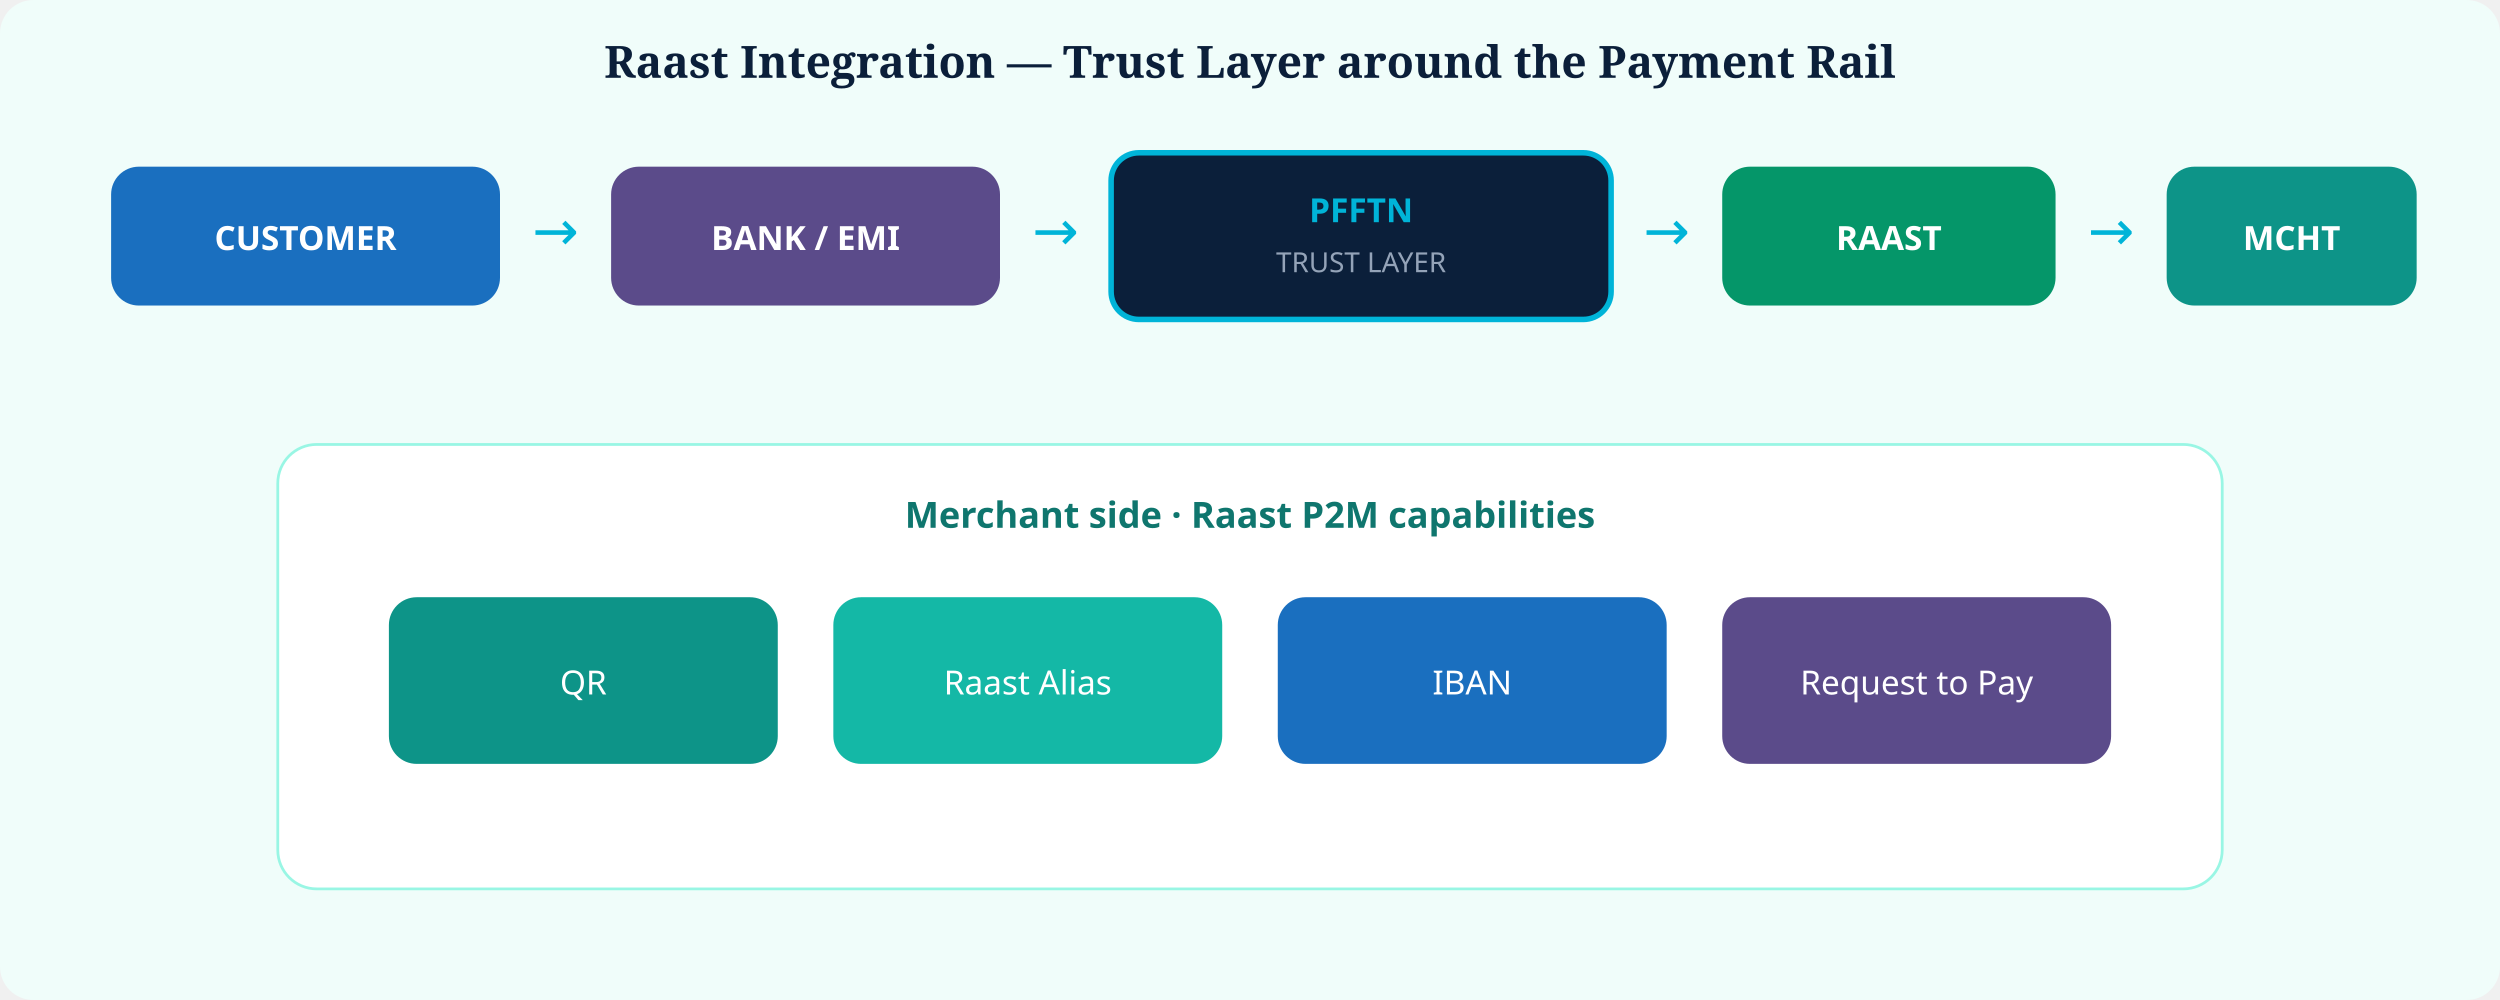
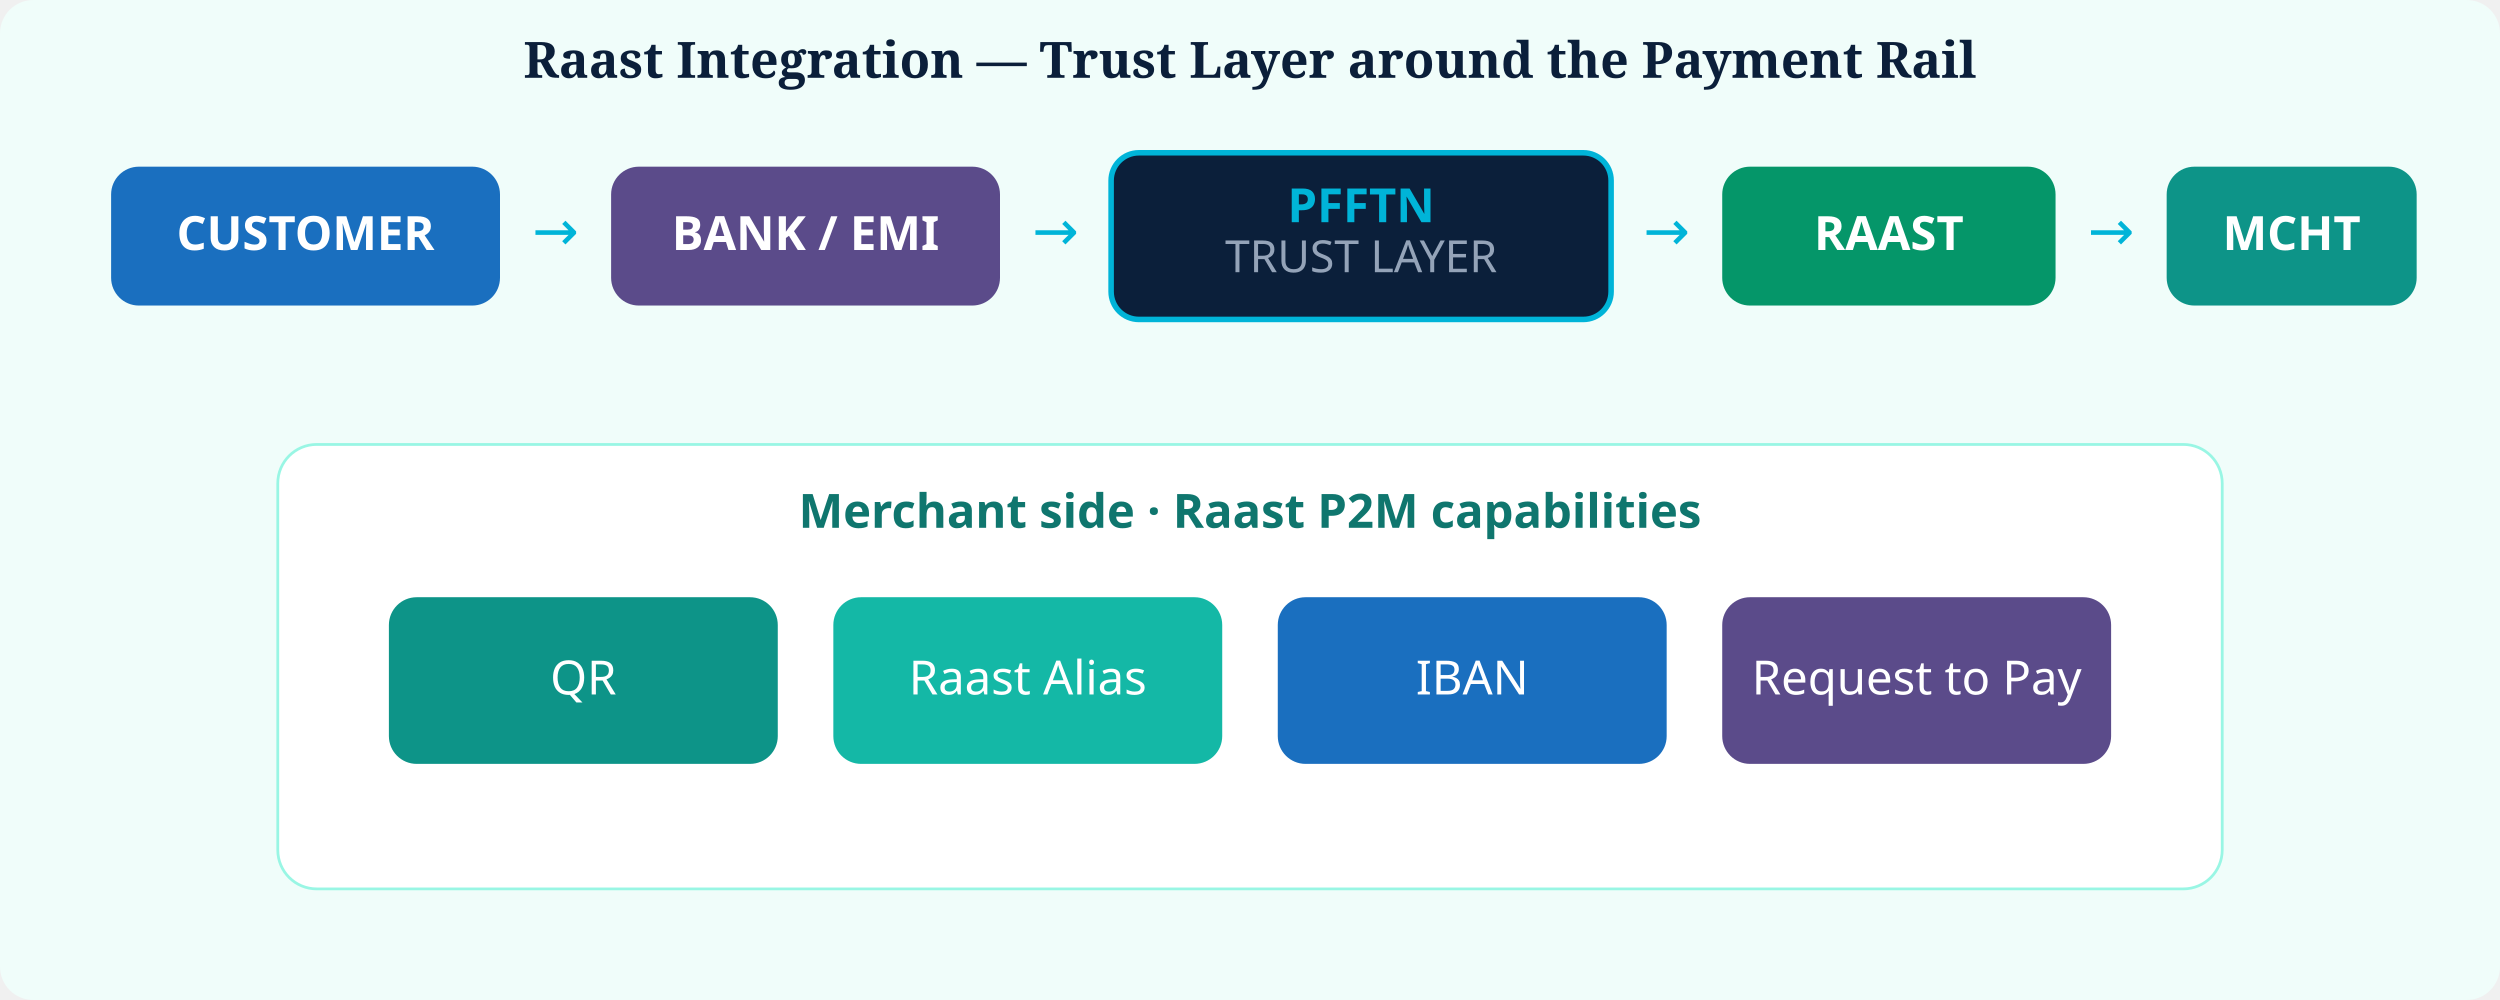
- <svg xmlns="http://www.w3.org/2000/svg" viewBox="0 0 900 360" role="img">
+ <svg xmlns="http://www.w3.org/2000/svg" width="2250" height="900" viewBox="0 0 900 360" role="img">
  <rect width="900" height="360" fill="#F0FDFA" rx="12" />
-   <text x="450" y="28" text-anchor="middle" font-family="Fraunces,Georgia,serif" font-size="16" fill="#0B1F3A" font-weight="700">Raast Integration — Trust Layer around the Payment Rail</text>
-   <g font-family="DM Sans,sans-serif" font-size="12" text-anchor="middle">
+   <text x="450" y="28" text-anchor="middle" font-family="Fraunces,Georgia,serif" font-size="18" fill="#0B1F3A" font-weight="700">Raast Integration — Trust Layer around the Payment Rail</text>
+   <g font-family="DM Sans,sans-serif" font-size="17" text-anchor="middle">
    <rect x="40" y="60" width="140" height="50" rx="10" fill="#1A6FBF" />
    <text x="110" y="90" fill="#fff" font-weight="700">CUSTOMER</text>
    <text x="200" y="90" fill="#00B4D8" font-size="20">→</text>
    <rect x="220" y="60" width="140" height="50" rx="10" fill="#5B4B8A" />
    <text x="290" y="90" fill="#fff" font-weight="700">BANK / EMI</text>
    <text x="380" y="90" fill="#00B4D8" font-size="20">→</text>
    <rect x="400" y="55" width="180" height="60" rx="10" fill="#0B1F3A" stroke="#00B4D8" stroke-width="2" />
    <text x="490" y="80" fill="#00B4D8" font-weight="700">PFFTN</text>
-     <text x="490" y="98" fill="#94A3B8" font-size="10">TRUST LAYER</text>
+     <text x="490" y="98" fill="#94A3B8" font-size="16">TRUST LAYER</text>
    <text x="600" y="90" fill="#00B4D8" font-size="20">→</text>
    <rect x="620" y="60" width="120" height="50" rx="10" fill="#059669" />
    <text x="680" y="90" fill="#fff" font-weight="700">RAAST</text>
    <text x="760" y="90" fill="#00B4D8" font-size="20">→</text>
    <rect x="780" y="60" width="90" height="50" rx="10" fill="#0D9488" />
    <text x="825" y="90" fill="#fff" font-weight="700">MCHT</text>
  </g>
  <rect x="100" y="160" width="700" height="160" rx="14" fill="#fff" stroke="#99F6E4" />
-   <text x="450" y="190" text-anchor="middle" font-family="DM Sans,sans-serif" font-size="13" font-weight="700" fill="#0F766E">Merchant side · Raast P2M capabilities</text>
-   <g font-family="DM Sans,sans-serif" font-size="12" text-anchor="middle" fill="#fff">
+   <text x="450" y="190" text-anchor="middle" font-family="DM Sans,sans-serif" font-size="17" font-weight="700" fill="#0F766E">Merchant side · Raast P2M capabilities</text>
+   <g font-family="DM Sans,sans-serif" font-size="17" text-anchor="middle" fill="#fff">
    <rect x="140" y="215" width="140" height="60" rx="10" fill="#0D9488" />
    <text x="210" y="250">QR</text>
    <rect x="300" y="215" width="140" height="60" rx="10" fill="#14B8A6" />
    <text x="370" y="250">Raast Alias</text>
    <rect x="460" y="215" width="140" height="60" rx="10" fill="#1A6FBF" />
    <text x="530" y="250">IBAN</text>
    <rect x="620" y="215" width="140" height="60" rx="10" fill="#5B4B8A" />
    <text x="690" y="250">Request to Pay</text>
  </g>
</svg>
